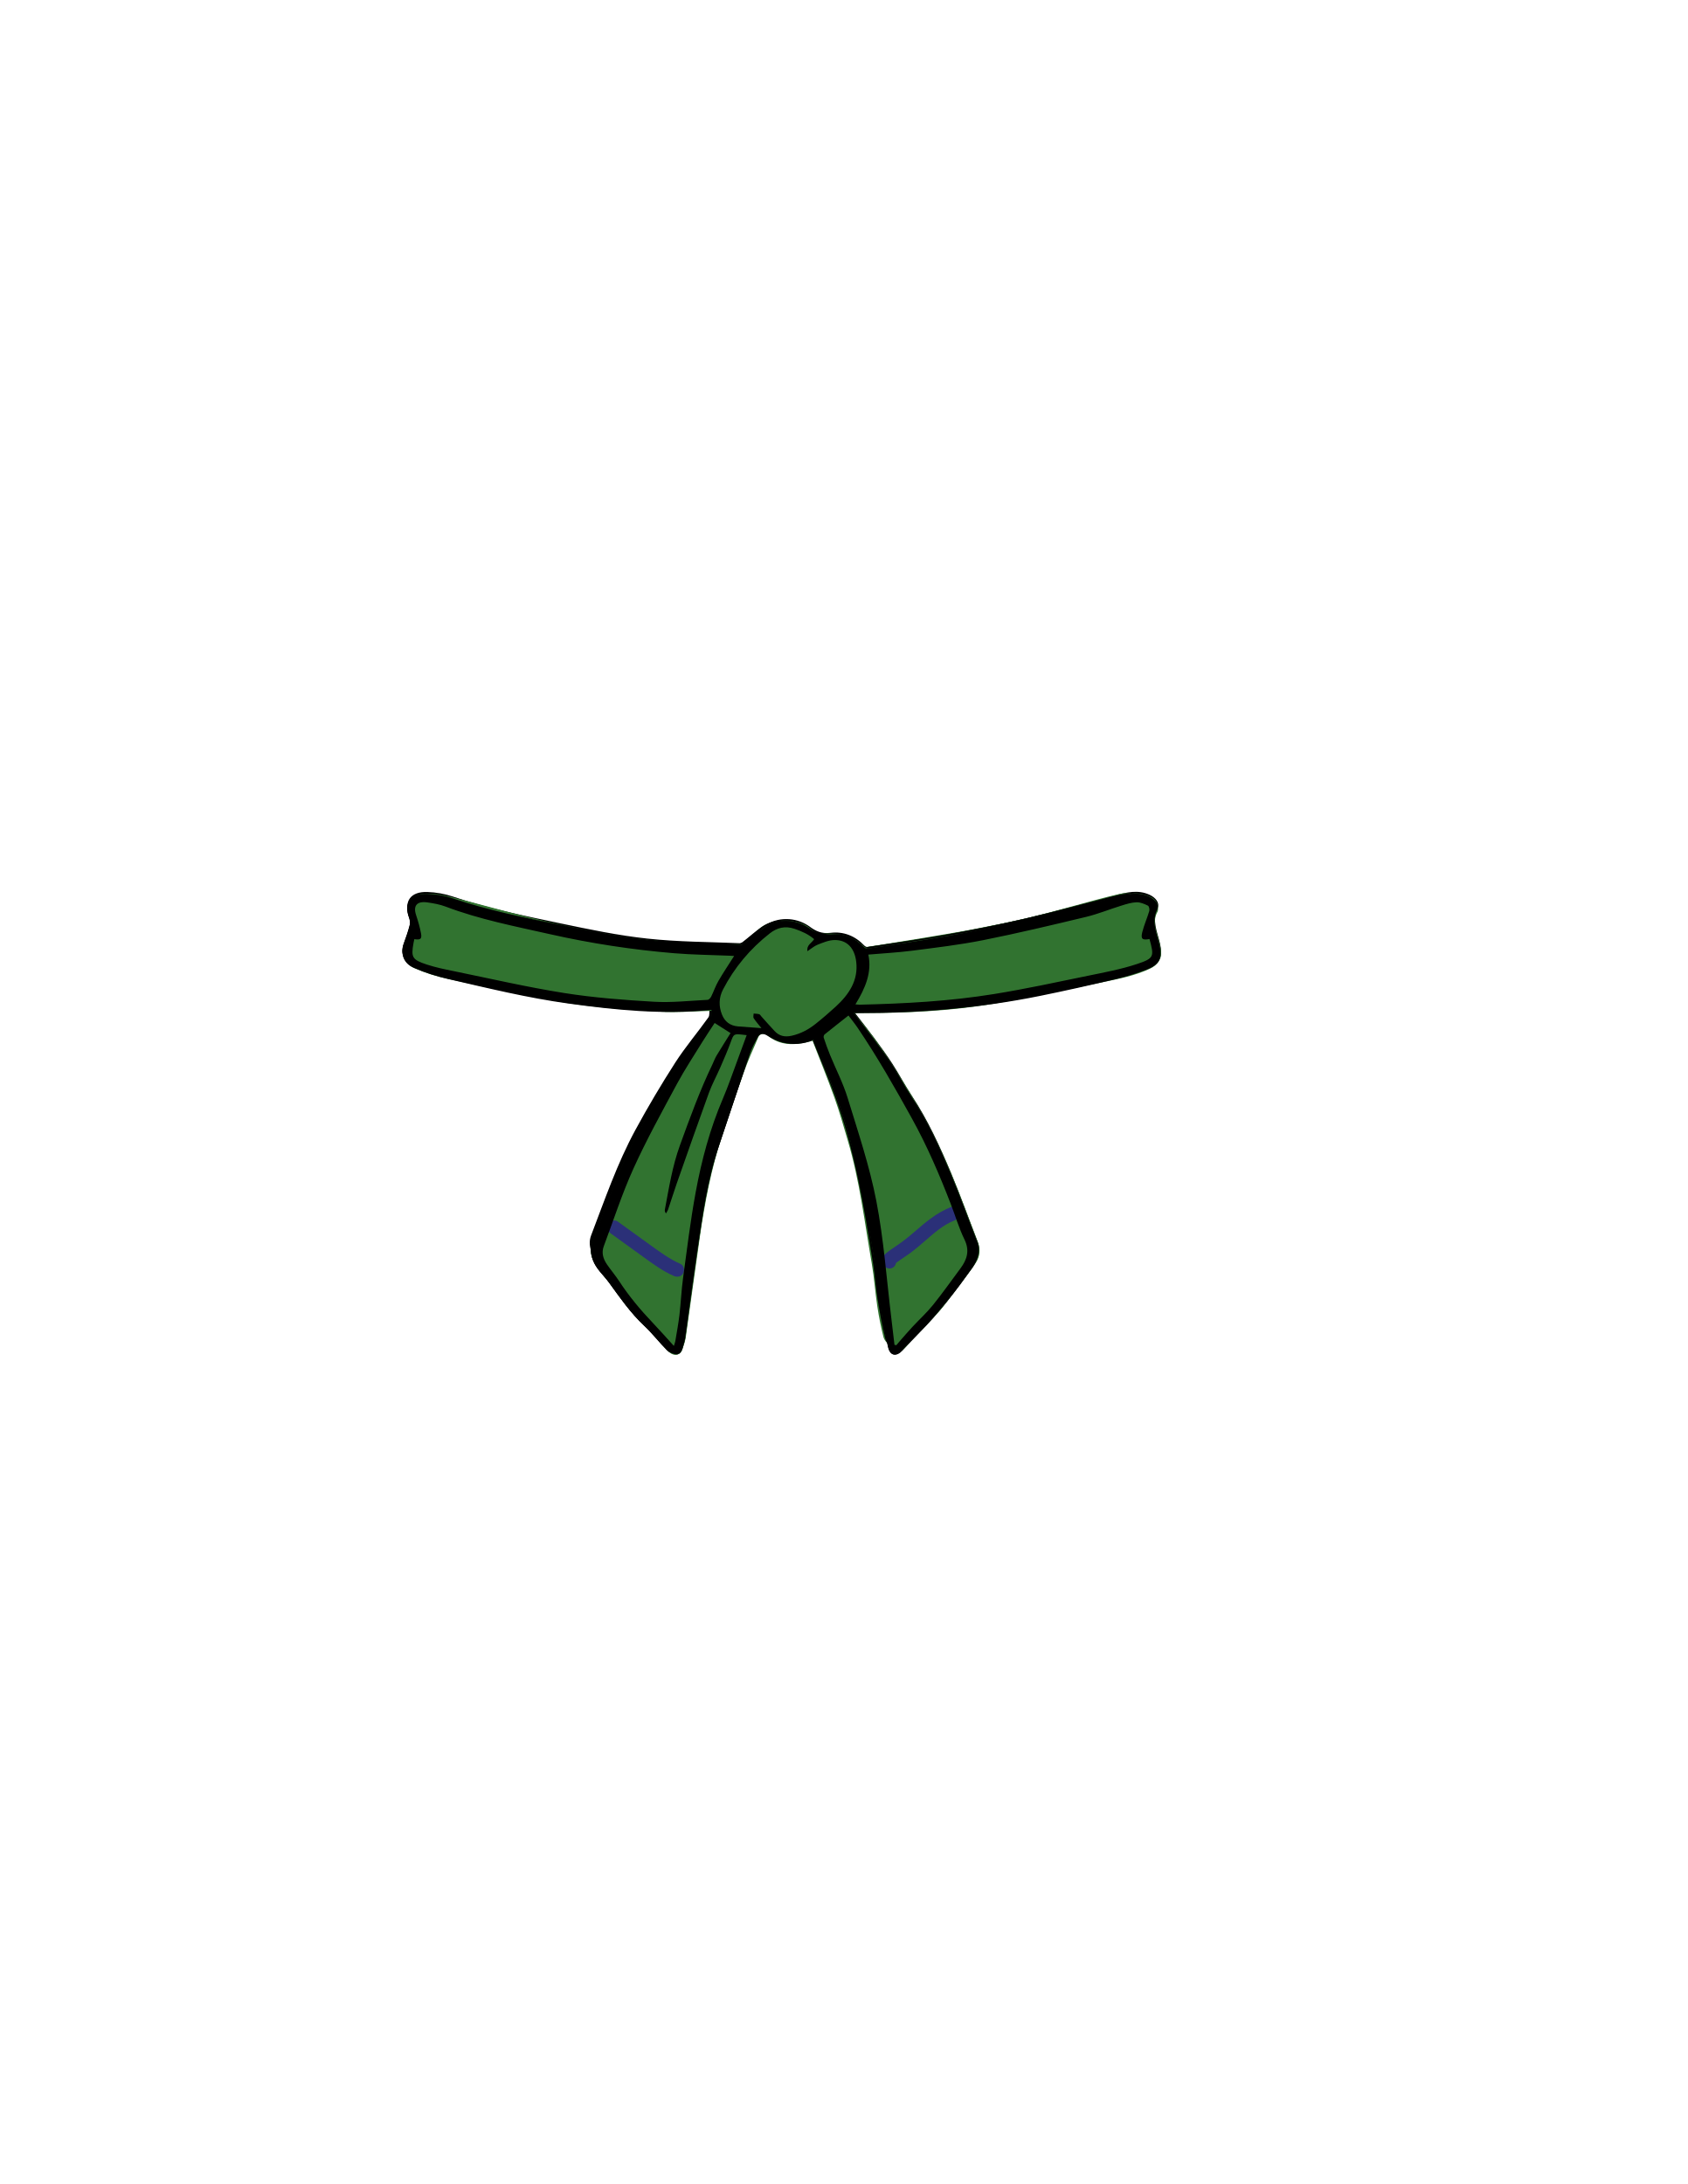
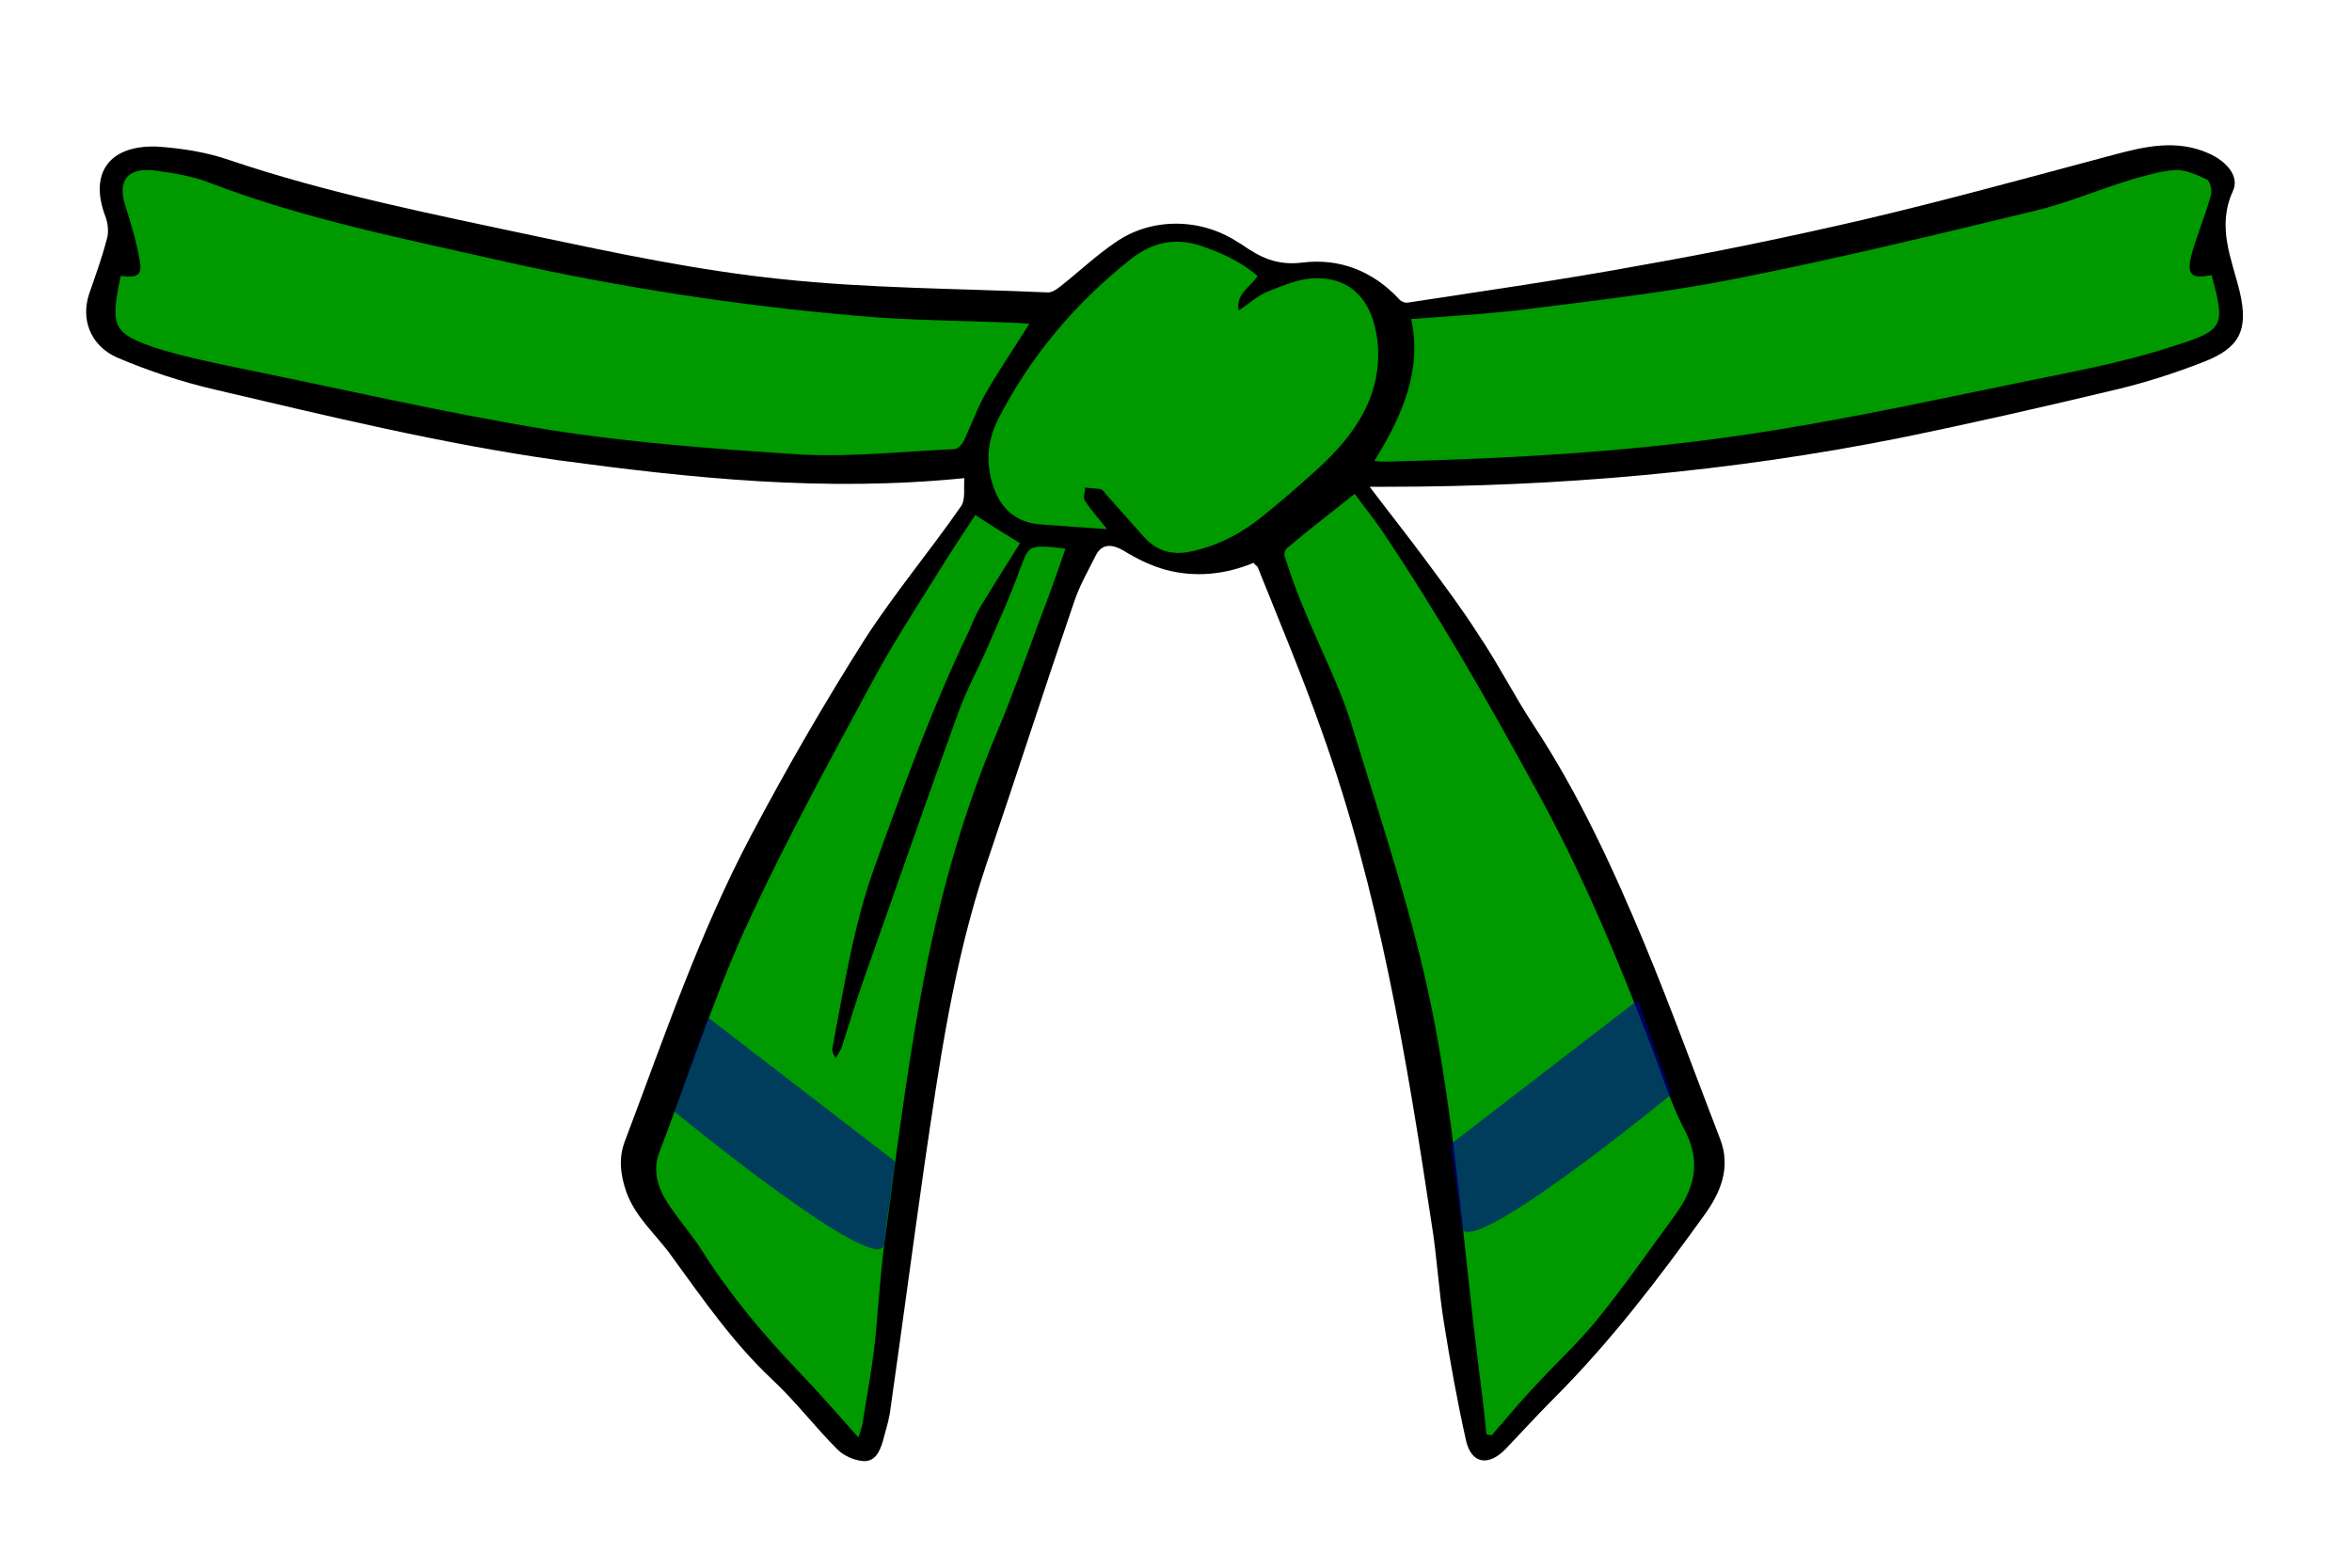
- <svg xmlns="http://www.w3.org/2000/svg" version="1.1" id="Capa_1" x="0px" y="0px" viewBox="0 0 612 792" style="enable-background:new 0 0 612 792;" xml:space="preserve">
+ <svg xmlns="http://www.w3.org/2000/svg" version="1.1" id="Capa_1" x="0px" y="0px" viewBox="0 0 300 200" style="enable-background:new 0 0 300 200;" xml:space="preserve">
  <style type="text/css">
- 	.st0{fill:#317330;}
- 	.st1{fill:#2B3078;}
+ 	.st0{fill:#009900;}
+ 	.st1{fill:#0099;}
</style>
-   <path d="M258.05,365.73c-17.88,1.84-34.9,0.04-51.91-2.3c-14.8-2.04-29.23-5.6-43.71-8.95c-4.28-0.99-8.53-2.37-12.52-4.11  c-3.6-1.58-4.7-4.95-3.55-8.18c0.8-2.25,1.62-4.5,2.2-6.8c0.25-0.99,0.16-2.18-0.2-3.15c-2-5.41,0.51-8.99,6.64-8.77  c3.09,0.11,6.29,0.66,9.19,1.65c12.72,4.33,25.91,6.97,39.05,9.73c10.4,2.18,20.86,4.37,31.43,5.51c11.23,1.22,22.6,1.22,33.92,1.69  c0.59,0.02,1.29-0.44,1.79-0.84c2.35-1.84,4.52-3.89,6.98-5.58c4.61-3.17,10.9-3.08,15.61-0.02c0.16,0.1,0.33,0.2,0.48,0.32  c2.24,1.68,4.41,2.76,7.67,2.35c4.75-0.6,8.99,1.14,12.27,4.61c0.29,0.3,0.87,0.6,1.25,0.54c9.81-1.52,19.65-2.91,29.41-4.68  c9.63-1.75,19.24-3.67,28.76-5.9c10.58-2.49,21.06-5.39,31.56-8.16c4.13-1.09,8.21-2.15,12.42-0.23c2.11,0.96,3.84,2.91,2.95,4.8  c-2.15,4.54-0.11,8.62,0.86,12.85c1.1,4.79,0.07,7.12-4.66,8.96c-3.61,1.4-7.36,2.57-11.15,3.46c-9.2,2.18-18.42,4.28-27.69,6.16  c-21.53,4.37-43.34,6.24-65.35,6.24c-0.62,0-1.24,0-2.06,0c2.5,3.24,4.88,6.21,7.14,9.27c2.34,3.16,4.67,6.33,6.79,9.62  c2.44,3.78,4.51,7.77,6.99,11.53c5.85,8.85,10.19,18.38,14.22,28.01c3.43,8.2,6.39,16.57,9.63,24.84c1.43,3.66,0.08,6.86-1.98,9.74  c-5.86,8.19-11.96,16.21-19.17,23.43c-2.09,2.09-4.07,4.28-6.1,6.42c-2.17,2.28-4.36,1.96-5.08-1.05c-1.17-4.9-2.03-9.88-2.82-14.86  c-0.67-4.25-0.94-8.56-1.6-12.81c-3.27-21.2-6.72-42.37-14.03-62.76c-2.53-7.07-5.45-14.02-8.21-21.02  c-0.06-0.16-0.23-0.29-0.45-0.55c-3.61,1.53-7.44,1.87-11.25,0.89c-1.88-0.48-3.71-1.38-5.33-2.41c-1.48-0.94-2.8-1.03-3.6,0.45  c-1.06,1.94-2.13,3.91-2.83,5.97c-3.8,11.16-7.46,22.36-11.22,33.52c-4.22,12.51-6.01,25.46-7.89,38.39  c-1.54,10.52-2.91,21.07-4.39,31.6c-0.17,1.21-0.57,2.4-0.9,3.58c-0.35,1.25-1.02,2.55-2.48,2.47c-1.14-0.07-2.48-0.72-3.27-1.52  c-2.85-2.88-5.31-6.1-8.26-8.88c-5.03-4.73-8.83-10.28-12.8-15.74c-1.97-2.7-4.64-4.91-5.83-8.18c-0.8-2.22-1.02-4.33-0.21-6.47  c4.99-13.23,9.49-26.66,16.21-39.24c4.53-8.48,9.39-16.83,14.55-25c3.66-5.78,8.13-11.1,12.06-16.74  C258.22,368.57,257.91,367.14,258.05,365.73z M324.45,487.78c0.23,0.04,0.45,0.09,0.68,0.13c0.39-0.47,0.77-0.95,1.18-1.41  c1.54-1.75,3.05-3.53,4.63-5.25c2.48-2.67,5.2-5.16,7.47-7.98c3.49-4.34,6.67-8.9,9.99-13.36c2.42-3.26,3.39-6.52,1.46-10.5  c-1.99-4.09-3.27-8.49-4.9-12.73c-4.12-10.72-8.61-21.27-14.21-31.43c-6.15-11.17-12.44-22.24-19.6-32.87  c-1.1-1.64-2.35-3.18-3.4-4.59c-3.02,2.39-5.86,4.61-8.64,6.89c-0.29,0.23-0.45,0.87-0.33,1.22c0.7,2.1,1.44,4.2,2.28,6.26  c2.13,5.24,4.77,10.34,6.41,15.7c3.79,12.42,7.95,24.83,10.39,37.51c2.73,14.17,3.73,28.63,5.47,42.96  C323.72,481.48,324.08,484.63,324.45,487.78z M259.21,370.52c-1.47,2.27-2.98,4.48-4.37,6.75c-3.16,5.14-6.49,10.2-9.33,15.5  c-5.45,10.18-11.04,20.33-15.77,30.81c-4.15,9.19-7.22,18.81-10.75,28.25c-0.9,2.4-0.23,4.63,1.16,6.66  c1.41,2.06,3.06,3.98,4.42,6.07c3.55,5.45,7.71,10.45,12.22,15.22c2.55,2.69,4.99,5.47,7.62,8.38c0.2-0.66,0.42-1.16,0.51-1.67  c0.53-3.2,1.13-6.39,1.51-9.61c0.52-4.44,0.7-8.92,1.3-13.35c1.42-10.47,2.69-20.97,4.59-31.37c2.13-11.66,5.18-23.13,9.9-34.16  c1.91-4.48,3.47-9.09,5.16-13.65c1.16-3.1,2.28-6.22,3.44-9.41c-0.61-0.07-1.06-0.12-1.51-0.17c-3.18-0.35-3.2-0.23-4.27,2.68  c-1.13,3.11-2.46,6.17-3.78,9.22c-1.34,3.1-2.99,6.09-4.13,9.24c-3.97,10.96-7.8,21.96-11.65,32.95c-1.1,3.15-2.07,6.33-3.14,9.49  c-0.18,0.54-0.53,1.03-0.8,1.55c-0.41-0.58-0.48-1.01-0.4-1.42c1.48-7.88,2.7-15.76,5.47-23.44c3.59-9.95,7.18-19.86,11.76-29.45  c0.51-1.06,0.9-2.19,1.5-3.2c1.67-2.79,3.42-5.54,5.08-8.22C262.86,372.84,261.09,371.72,259.21,370.52z M266.27,346.11  c-0.7-0.05-1.07-0.08-1.45-0.09c-6.8-0.29-13.62-0.34-20.4-0.91c-15.13-1.28-30.11-3.57-44.89-6.91  c-12.77-2.89-25.66-5.39-37.9-10.06c-2.09-0.8-4.4-1.2-6.64-1.54c-3.79-0.56-5.24,1.17-4.14,4.54c0.73,2.22,1.39,4.47,1.81,6.76  c0.37,2.03-0.23,2.43-2.44,2.08c-0.1,0.48-0.21,0.96-0.3,1.44c-0.92,5.15-0.49,6.05,4.77,7.79c3.19,1.05,6.53,1.74,9.85,2.42  c13.35,2.74,26.63,5.84,40.09,7.98c10.74,1.71,21.68,2.54,32.57,3.17c6.43,0.37,12.94-0.37,19.41-0.69  c0.47-0.02,1.07-0.69,1.32-1.18c0.92-1.86,1.57-3.86,2.61-5.66C262.28,352.22,264.24,349.32,266.27,346.11z M310.28,363.73  c0.68,0.06,1.06,0.12,1.43,0.12c16.38-0.38,32.74-1.26,48.89-3.88c11.4-1.85,22.69-4.31,34-6.64c6-1.24,12.08-2.37,17.84-4.29  c6.32-2.1,6.26-2.74,4.55-9.11c-2.6,0.49-3.25,0-2.61-2.53c0.66-2.6,1.77-5.09,2.53-7.67c0.17-0.59-0.07-1.75-0.5-1.96  c-1.27-0.62-2.75-1.28-4.12-1.23c-1.85,0.06-3.71,0.66-5.5,1.22c-4.28,1.33-8.44,3.06-12.8,4.11c-12.41,2.99-24.84,5.96-37.37,8.47  c-8.49,1.7-17.15,2.72-25.77,3.84c-5.23,0.68-10.52,0.96-15.88,1.42C316.36,352.09,313.85,357.89,310.28,363.73z M276.18,372.4  c-1.1-1.39-2.06-2.45-2.81-3.63c-0.27-0.42-0.03-1.12-0.02-1.69c0.67,0.07,1.37,0.06,2.01,0.24c0.32,0.09,0.53,0.52,0.78,0.8  c1.6,1.78,3.18,3.59,4.82,5.35c1.66,1.79,3.66,2.26,6.19,1.69c3.36-0.75,6.19-2.33,8.75-4.37c2.49-1.99,4.89-4.08,7.22-6.22  c4.85-4.46,8.22-9.55,7.46-16.29c-0.57-5.06-3.35-8.07-7.93-8c-2.05,0.03-4.13,0.93-6.09,1.7c-1.27,0.5-2.33,1.47-3.71,2.38  c-0.4-2.24,1.59-2.99,2.43-4.39c-2.06-1.79-4.45-2.86-7.07-3.75c-3.47-1.19-6.38-0.4-8.97,1.62c-7.22,5.66-12.9,12.5-17.01,20.46  c-1.53,2.96-1.61,6.06-0.39,9.14c0.99,2.51,2.87,4.07,5.8,4.32C270.32,371.97,272.99,372.16,276.18,372.4z" />
-   <path class="st0" d="M308.08,366.56c0.9,1.05,1.51,1.78,2.14,2.51c7.09,8.24,12.6,17.42,18.25,26.53  c5.61,9.04,10.28,18.46,14.34,28.15c3.32,7.94,6.24,16.03,9.34,24.06c0.98,2.53,0.81,5.1-0.66,7.29c-2.58,3.83-5.49,7.46-8.27,11.16  c-1.59,2.11-3.07,4.3-4.86,6.26c-3.02,3.31-6.26,6.45-9.36,9.7c-1.1,1.15-1.96,2.54-3.15,3.6c-0.9,0.81-2.27,1.87-3.23,1.71  c-0.92-0.15-2.01-1.62-2.28-2.67c-0.93-3.66-1.67-7.38-2.23-11.11c-0.78-5.16-1.12-10.38-2.01-15.52  c-2.6-14.92-4.36-29.98-8.69-44.6c-1.54-5.19-2.99-10.41-4.82-15.51c-2.58-7.19-5.48-14.27-8.24-21.4c-0.06-0.16-0.2-0.3-0.39-0.56  c-0.56,0.16-1.15,0.33-1.74,0.48c-5.36,1.35-10.49,1.51-14.96-2.29c-0.98-0.83-2.61-0.55-3.12,0.62c-1.86,4.3-3.78,8.6-5.36,13  c-2.67,7.42-5.13,14.91-7.6,22.39c-3.85,11.62-6.08,23.57-7.81,35.59c-1.71,11.87-3.28,23.76-4.98,35.64  c-0.22,1.53-0.79,3.02-1.28,4.49c-0.63,1.87-2.64,2.42-4.26,1.19c-0.49-0.37-0.91-0.84-1.32-1.3c-2.61-2.87-4.94-6.01-7.86-8.56  c-5.74-5.02-9.44-11.43-14.12-17.17c-1.52-1.87-2.92-3.88-4.06-5.96c-1.09-1.99-1.01-4.2-0.2-6.31c4.91-12.9,9.29-26,15.87-38.27  c4.41-8.22,9.13-16.32,14.16-24.23c3.61-5.69,8.02-10.94,11.91-16.49c0.59-0.85,0.28-2.25,0.37-3.27  c-6.47,0.14-12.51,0.69-18.49,0.31c-11.13-0.71-22.32-1.37-33.29-3.12c-14.13-2.26-28.1-5.48-42.09-8.49  c-3.96-0.85-7.91-2.07-11.59-3.67c-3.94-1.71-5.13-4.89-3.94-8.31c0.75-2.14,1.55-4.28,2.12-6.46c0.25-0.97,0.22-2.14-0.12-3.08  c-2-5.55,0.76-9.17,7.09-8.74c2.91,0.2,5.79,0.99,8.62,1.71c8.71,2.23,17.35,4.67,26.08,6.8c8.05,1.96,16.15,3.8,24.3,5.36  c16.97,3.24,34.14,4.58,51.46,4.26c0.61-0.01,1.33-0.31,1.81-0.68c1.9-1.5,3.78-3.02,5.55-4.64c4.22-3.84,13.14-4.45,17.66-0.36  c0.86,0.78,1.93,1.39,2.97,1.97c0.42,0.23,1.05,0.27,1.55,0.19c5.66-0.97,10.53,0.34,14.54,4.27c0.32,0.32,0.98,0.6,1.41,0.53  c7.14-1.1,14.28-2.23,21.41-3.42c6.36-1.06,12.73-2.1,19.06-3.31c6.7-1.29,13.4-2.6,20.02-4.21c7.87-1.91,15.64-4.16,23.46-6.24  c2.96-0.79,5.92-1.56,8.9-2.23c2.54-0.57,4.97-0.02,7.3,0.95c1.9,0.79,3.04,2.79,2.74,4.73c-0.03,0.18-0.04,0.37-0.13,0.52  c-1.83,3.22-0.71,6.36,0.24,9.52c0.42,1.38,0.73,2.8,0.95,4.21c0.46,3.03-1.11,5.3-4.03,6.64c-5.18,2.39-10.75,3.52-16.33,4.65  c-13.09,2.66-26.13,5.59-39.3,7.79c-15.44,2.57-31.1,3.36-46.79,3.28C309.99,366.45,309.25,366.51,308.08,366.56z" />
-   <path d="M257.26,365.38c-17.76,1.8-34.65,0.06-51.55-2.21c-14.7-1.98-29.03-5.44-43.41-8.71c-4.25-0.96-8.47-2.3-12.44-4.01  c-3.57-1.54-4.67-4.83-3.53-7.97c0.79-2.19,1.61-4.39,2.18-6.63c0.25-0.96,0.15-2.13-0.2-3.07c-1.99-5.28,0.5-8.77,6.59-8.56  c3.07,0.11,6.24,0.64,9.12,1.6c12.63,4.22,25.73,6.78,38.79,9.46c10.33,2.12,20.72,4.25,31.21,5.36  c11.15,1.18,22.45,1.18,33.68,1.63c0.58,0.02,1.28-0.43,1.78-0.82c2.33-1.8,4.49-3.8,6.93-5.45c4.58-3.09,10.82-3.01,15.51-0.03  c0.16,0.1,0.33,0.2,0.48,0.31c2.23,1.64,4.38,2.69,7.62,2.29c4.71-0.59,8.93,1.11,12.19,4.49c0.28,0.29,0.86,0.58,1.24,0.53  c9.74-1.48,19.51-2.85,29.2-4.58c9.56-1.71,19.11-3.59,28.56-5.77c10.51-2.43,20.91-5.27,31.34-7.97c4.1-1.06,8.15-2.1,12.33-0.23  c2.1,0.94,3.82,2.83,2.94,4.68c-2.13,4.43-0.11,8.41,0.86,12.53c1.1,4.67,0.07,6.95-4.62,8.74c-3.59,1.37-7.31,2.51-11.07,3.39  c-9.13,2.13-18.29,4.18-27.5,6.02c-21.37,4.28-43.04,6.11-64.89,6.12c-0.62,0-1.23,0-2.04,0c2.48,3.15,4.85,6.06,7.1,9.04  c2.32,3.08,4.64,6.17,6.75,9.38c2.43,3.69,4.48,7.58,6.95,11.24c5.81,8.63,10.13,17.92,14.14,27.31c3.42,7.99,6.36,16.15,9.57,24.22  c1.43,3.57,0.08,6.69-1.96,9.5c-5.81,7.99-11.87,15.81-19.03,22.86c-2.07,2.04-4.04,4.18-6.06,6.27c-2.15,2.23-4.33,1.91-5.05-1.03  c-1.17-4.78-2.02-9.64-2.8-14.49c-0.67-4.15-0.94-8.35-1.59-12.5c-3.25-20.67-6.7-41.32-13.97-61.21  c-2.52-6.89-5.42-13.67-8.16-20.49c-0.06-0.16-0.23-0.28-0.44-0.54c-3.59,1.5-7.39,1.82-11.17,0.87c-1.87-0.47-3.68-1.35-5.29-2.35  c-1.47-0.91-2.78-1.01-3.58,0.44c-1.05,1.89-2.11,3.81-2.81,5.82c-3.77,10.88-7.39,21.81-11.13,32.7  c-4.18,12.21-5.95,24.84-7.82,37.45c-1.52,10.27-2.87,20.55-4.34,30.83c-0.17,1.18-0.56,2.34-0.89,3.49  c-0.35,1.22-1.01,2.49-2.46,2.41c-1.13-0.06-2.47-0.7-3.25-1.48c-2.83-2.81-5.28-5.95-8.21-8.65c-5-4.61-8.77-10.02-12.72-15.35  c-1.95-2.64-4.61-4.79-5.79-7.97c-0.8-2.17-1.01-4.22-0.21-6.31c4.95-12.91,9.41-26,16.08-38.28c4.5-8.28,9.32-16.42,14.44-24.39  c3.63-5.64,8.06-10.84,11.97-16.33C257.42,368.15,257.12,366.75,257.26,365.38z M323.26,484.38c0.22,0.04,0.45,0.09,0.67,0.13  c0.39-0.46,0.77-0.92,1.17-1.37c1.53-1.71,3.02-3.45,4.6-5.12c2.46-2.61,5.16-5.04,7.41-7.79c3.46-4.24,6.62-8.68,9.91-13.03  c2.41-3.18,3.36-6.36,1.45-10.24c-1.97-3.99-3.25-8.27-4.87-12.42c-4.09-10.46-8.56-20.74-14.13-30.65  C323.36,393,317.11,382.2,310,371.84c-1.1-1.6-2.34-3.1-3.38-4.48c-2.99,2.33-5.81,4.5-8.58,6.72c-0.28,0.23-0.45,0.85-0.33,1.19  c0.7,2.05,1.43,4.1,2.27,6.1c2.12,5.11,4.74,10.08,6.37,15.31c3.77,12.11,7.91,24.21,10.34,36.58c2.72,13.82,3.72,27.92,5.46,41.9  C322.53,478.24,322.89,481.31,323.26,484.38z M258.4,370.05c-1.46,2.21-2.95,4.37-4.34,6.59c-3.13,5.02-6.44,9.95-9.26,15.12  c-5.41,9.93-10.95,19.84-15.64,30.06c-4.12,8.97-7.16,18.35-10.66,27.56c-0.89,2.35-0.23,4.51,1.16,6.5  c1.4,2.01,3.04,3.88,4.39,5.92c3.53,5.32,7.66,10.19,12.15,14.84c2.53,2.62,4.96,5.34,7.57,8.17c0.2-0.65,0.42-1.13,0.5-1.63  c0.52-3.12,1.12-6.24,1.49-9.37c0.51-4.33,0.69-8.7,1.29-13.03c1.4-10.21,2.66-20.46,4.54-30.6c2.11-11.37,5.13-22.56,9.81-33.33  c1.9-4.37,3.44-8.87,5.12-13.32c1.15-3.03,2.26-6.07,3.41-9.18c-0.6-0.07-1.05-0.12-1.5-0.17c-3.15-0.34-3.18-0.22-4.24,2.62  c-1.13,3.04-2.44,6.02-3.75,9c-1.33,3.02-2.96,5.94-4.1,9.02c-3.94,10.69-7.73,21.42-11.55,32.15c-1.09,3.07-2.06,6.18-3.11,9.26  c-0.18,0.53-0.53,1.01-0.8,1.51c-0.41-0.57-0.47-0.99-0.4-1.38c1.46-7.69,2.67-15.37,5.42-22.87c3.56-9.7,7.12-19.37,11.67-28.73  c0.5-1.04,0.89-2.13,1.49-3.12c1.65-2.72,3.39-5.4,5.04-8.02C262.04,372.32,260.27,371.22,258.4,370.05z M265.41,346.24  c-0.69-0.04-1.07-0.07-1.44-0.09c-6.75-0.28-13.53-0.33-20.26-0.88c-15.03-1.24-29.9-3.46-44.58-6.72  c-12.69-2.81-25.48-5.24-37.64-9.79c-2.08-0.78-4.37-1.17-6.6-1.49c-3.76-0.54-5.21,1.14-4.11,4.43c0.72,2.16,1.39,4.36,1.8,6.59  c0.37,1.98-0.23,2.37-2.42,2.03c-0.1,0.47-0.21,0.94-0.29,1.41c-0.91,5.02-0.49,5.9,4.75,7.59c3.17,1.02,6.49,1.7,9.78,2.36  c13.25,2.67,26.45,5.68,39.81,7.76c10.67,1.66,21.53,2.46,32.35,3.07c6.39,0.36,12.85-0.37,19.28-0.69  c0.47-0.02,1.06-0.67,1.31-1.15c0.92-1.82,1.56-3.77,2.59-5.53C261.45,352.2,263.39,349.38,265.41,346.24z M309.13,363.4  c0.68,0.06,1.05,0.12,1.42,0.11c16.27-0.38,32.51-1.25,48.55-3.82c11.32-1.81,22.53-4.22,33.76-6.49  c5.96-1.21,11.99-2.32,17.72-4.19c6.27-2.05,6.21-2.67,4.51-8.89c-2.59,0.48-3.22,0-2.59-2.47c0.65-2.53,1.76-4.96,2.51-7.48  c0.17-0.58-0.07-1.7-0.49-1.91c-1.26-0.61-2.73-1.24-4.09-1.2c-1.84,0.06-3.69,0.65-5.46,1.19c-4.25,1.3-8.38,2.99-12.71,4.01  c-12.32,2.92-24.66,5.83-37.1,8.29c-8.43,1.67-17.03,2.66-25.59,3.76c-5.2,0.66-10.45,0.94-15.77,1.39  C315.15,352.04,312.66,357.7,309.13,363.4z M275.26,371.87c-1.09-1.35-2.04-2.39-2.79-3.54c-0.26-0.41-0.03-1.09-0.02-1.65  c0.67,0.07,1.36,0.06,1.99,0.23c0.32,0.09,0.53,0.5,0.78,0.78c1.59,1.74,3.16,3.5,4.79,5.21c1.65,1.75,3.64,2.2,6.15,1.65  c3.34-0.73,6.15-2.28,8.68-4.27c2.47-1.94,4.85-3.98,7.17-6.07c4.81-4.35,8.16-9.32,7.4-15.89c-0.57-4.94-3.33-7.87-7.87-7.79  c-2.03,0.03-4.11,0.91-6.04,1.66c-1.26,0.49-2.32,1.44-3.68,2.32c-0.39-2.19,1.58-2.92,2.42-4.29c-2.04-1.75-4.42-2.78-7.02-3.66  c-3.45-1.16-6.34-0.39-8.9,1.59c-7.17,5.53-12.81,12.2-16.88,19.96c-1.52,2.89-1.59,5.91-0.38,8.91c0.99,2.45,2.85,3.97,5.76,4.21  C269.44,371.46,272.09,371.64,275.26,371.87z" />
-   <g>
-     <path class="st0" d="M309.65,367.46c0.91,1.08,1.54,1.82,2.18,2.56c7.23,8.42,12.84,17.78,18.6,27.09   c5.71,9.23,10.47,18.85,14.6,28.74c3.39,8.11,6.36,16.37,9.51,24.56c1,2.58,0.82,5.21-0.68,7.44c-2.63,3.91-5.6,7.61-8.45,11.39   c-1.62,2.15-3.14,4.39-4.96,6.38c-3.08,3.38-6.39,6.58-9.56,9.89c-1.13,1.18-2,2.59-3.21,3.67c-0.92,0.82-2.32,1.9-3.29,1.74   c-0.94-0.16-2.05-1.65-2.32-2.73c-0.95-3.74-1.7-7.54-2.27-11.34c-0.79-5.27-1.13-10.6-2.04-15.84   c-2.64-15.22-4.43-30.6-8.84-45.52c-1.57-5.3-3.04-10.63-4.91-15.83c-2.63-7.33-5.58-14.57-8.39-21.84   c-0.06-0.16-0.21-0.3-0.4-0.57c-0.58,0.16-1.17,0.34-1.78,0.49c-5.46,1.38-10.7,1.53-15.26-2.34c-1-0.85-2.66-0.56-3.18,0.63   c-1.9,4.39-3.86,8.77-5.47,13.26c-2.72,7.57-5.24,15.21-7.77,22.85c-3.93,11.86-6.21,24.05-7.99,36.32   c-1.75,12.12-3.36,24.25-5.1,36.37c-0.22,1.56-0.8,3.08-1.31,4.59c-0.65,1.91-2.69,2.47-4.35,1.21c-0.5-0.38-0.93-0.86-1.35-1.33   c-2.66-2.93-5.03-6.13-8.01-8.75c-5.85-5.13-9.63-11.67-14.39-17.53c-1.55-1.91-2.97-3.96-4.14-6.09c-1.11-2.03-1.02-4.29-0.2-6.44   c5.01-13.16,9.49-26.53,16.21-39.04c4.5-8.39,9.33-16.65,14.46-24.72c3.69-5.81,8.19-11.16,12.16-16.82   c0.61-0.86,0.28-2.3,0.38-3.34c-6.6,0.14-12.76,0.69-18.85,0.3c-11.35-0.73-22.76-1.41-33.95-3.2   c-14.42-2.31-28.65-5.61-42.92-8.69c-4.04-0.87-8.06-2.12-11.82-3.75c-4.02-1.75-5.23-4.99-4.02-8.48   c0.76-2.19,1.59-4.36,2.16-6.59c0.26-0.99,0.23-2.18-0.12-3.14c-2.04-5.67,0.78-9.36,7.24-8.92c2.96,0.2,5.91,1.01,8.8,1.75   c8.88,2.28,17.69,4.78,26.6,6.95c8.21,2,16.47,3.89,24.78,5.49c17.3,3.32,34.82,4.7,52.49,4.37c0.63-0.01,1.36-0.31,1.85-0.7   c1.94-1.53,3.85-3.08,5.67-4.73c4.3-3.92,13.4-4.53,18.01-0.35c0.88,0.8,1.97,1.42,3.03,2.01c0.42,0.23,1.07,0.28,1.58,0.19   c5.78-0.99,10.74,0.35,14.83,4.37c0.33,0.33,0.99,0.61,1.44,0.54c7.29-1.12,14.57-2.27,21.84-3.48c6.49-1.08,12.99-2.13,19.45-3.37   c6.83-1.31,13.67-2.65,20.42-4.28c8.03-1.95,15.96-4.24,23.93-6.36c3.01-0.8,6.04-1.59,9.08-2.27c2.59-0.58,5.07-0.02,7.44,0.97   c1.94,0.81,3.1,2.85,2.79,4.82c-0.03,0.18-0.04,0.38-0.13,0.53c-1.87,3.29-0.73,6.49,0.24,9.72c0.42,1.41,0.74,2.85,0.96,4.3   c0.47,3.1-1.14,5.41-4.11,6.78c-5.29,2.44-10.97,3.59-16.66,4.74c-13.35,2.71-26.65,5.69-40.09,7.93   c-15.75,2.62-31.72,3.41-47.72,3.32C311.6,367.34,310.85,367.4,309.65,367.46z" />
-     <g>
-       <g>
-         <path class="st1" d="M246.8,458.37c-4.05-1.78-7.6-4.41-11.17-6.99c-3.9-2.81-7.79-5.63-11.69-8.44c-1.1-0.79-2.79-0.19-3.42,0.9     c-0.74,1.26-0.2,2.63,0.9,3.42c3.9,2.81,7.79,5.63,11.69,8.44c3.57,2.58,7.12,5.21,11.17,6.99c1.23,0.54,2.68,0.36,3.42-0.9     C248.31,460.73,248.04,458.92,246.8,458.37L246.8,458.37z" />
-       </g>
-     </g>
-     <g>
-       <g>
-         <path class="st1" d="M324.22,455.78c-0.05-0.04-0.11-0.09-0.16-0.13c0.21,0.37,0.43,0.74,0.64,1.1     c-0.01-0.06-0.02-0.13-0.03-0.19c0,0.44,0,0.89,0,1.33c-0.13,0.44-0.5,0.66,0.13,0.16c0.19-0.15,0.38-0.29,0.58-0.43     c0.51-0.37,1.03-0.73,1.55-1.08c1.08-0.73,2.16-1.45,3.21-2.22c1.87-1.39,3.64-2.9,5.39-4.43c3.21-2.79,6.5-5.72,10.51-7.29     c1.26-0.49,2.13-1.67,1.75-3.08c-0.33-1.2-1.81-2.24-3.08-1.75c-5.23,2.06-9.34,5.66-13.54,9.29c-2.06,1.78-4.17,3.4-6.42,4.92     c-1.26,0.85-2.57,1.71-3.72,2.72c-1.29,1.13-1.87,3.39-0.34,4.6c1.06,0.84,2.5,1.03,3.54,0     C325.09,458.45,325.28,456.63,324.22,455.78L324.22,455.78z" />
-       </g>
-     </g>
-     <path d="M257.98,366.21c-17.87,1.83-34.87,0.04-51.87-2.29c-14.79-2.03-29.21-5.57-43.68-8.91c-4.28-0.99-8.53-2.35-12.51-4.1   c-3.59-1.57-4.69-4.93-3.55-8.14c0.8-2.24,1.62-4.48,2.2-6.76c0.25-0.98,0.16-2.17-0.2-3.13c-2-5.39,0.51-8.95,6.63-8.73   c3.09,0.11,6.28,0.66,9.18,1.64c12.71,4.31,25.89,6.94,39.03,9.68c10.39,2.17,20.85,4.35,31.41,5.49   c11.22,1.21,22.59,1.21,33.89,1.68c0.59,0.02,1.29-0.44,1.79-0.83c2.34-1.83,4.52-3.87,6.98-5.55c4.61-3.16,10.89-3.07,15.6-0.02   c0.16,0.1,0.33,0.2,0.48,0.31c2.24,1.68,4.41,2.75,7.67,2.34c4.74-0.6,8.98,1.14,12.26,4.58c0.28,0.3,0.87,0.6,1.25,0.54   c9.8-1.51,19.63-2.9,29.39-4.66c9.63-1.74,19.23-3.65,28.74-5.88c10.58-2.47,21.04-5.37,31.54-8.12c4.13-1.08,8.2-2.14,12.41-0.23   c2.11,0.96,3.84,2.89,2.95,4.77c-2.14,4.52-0.11,8.58,0.86,12.79c1.1,4.77,0.07,7.09-4.65,8.92c-3.61,1.39-7.36,2.55-11.14,3.45   c-9.19,2.17-18.41,4.26-27.67,6.13c-21.51,4.35-43.31,6.21-65.31,6.21c-0.62,0-1.24,0-2.06,0c2.5,3.22,4.88,6.19,7.14,9.23   c2.33,3.15,4.67,6.3,6.79,9.58c2.44,3.76,4.51,7.74,6.98,11.48c5.84,8.81,10.18,18.29,14.21,27.88c3.43,8.16,6.39,16.49,9.62,24.72   c1.43,3.65,0.08,6.83-1.98,9.7c-5.85,8.15-11.96,16.13-19.16,23.32c-2.09,2.08-4.07,4.26-6.1,6.39c-2.16,2.27-4.36,1.95-5.08-1.05   c-1.17-4.88-2.03-9.84-2.81-14.79c-0.67-4.23-0.94-8.52-1.6-12.75c-3.26-21.1-6.72-42.17-14.02-62.48   c-2.53-7.04-5.45-13.95-8.2-20.92c-0.06-0.16-0.23-0.29-0.45-0.55c-3.61,1.53-7.43,1.86-11.24,0.89c-1.88-0.48-3.7-1.38-5.33-2.4   c-1.48-0.93-2.79-1.03-3.6,0.45c-1.06,1.93-2.13,3.89-2.83,5.94c-3.8,11.1-7.45,22.25-11.21,33.37c-4.22,12.46-6,25.35-7.89,38.21   c-1.54,10.48-2.9,20.97-4.38,31.46c-0.17,1.2-0.57,2.38-0.9,3.57c-0.35,1.24-1.02,2.54-2.47,2.46c-1.13-0.06-2.48-0.72-3.27-1.52   c-2.84-2.87-5.31-6.08-8.26-8.84c-5.03-4.71-8.82-10.24-12.79-15.67c-1.97-2.69-4.64-4.89-5.82-8.14c-0.8-2.21-1.02-4.31-0.21-6.44   c4.99-13.17,9.49-26.53,16.2-39.05c4.53-8.44,9.39-16.76,14.54-24.88c3.65-5.75,8.12-11.05,12.06-16.66   C258.14,369.03,257.84,367.61,257.98,366.21z M324.33,487.69c0.23,0.04,0.45,0.09,0.68,0.13c0.39-0.47,0.77-0.94,1.18-1.4   c1.54-1.75,3.05-3.52,4.63-5.22c2.47-2.66,5.2-5.14,7.46-7.94c3.49-4.32,6.67-8.86,9.98-13.3c2.42-3.25,3.39-6.49,1.46-10.45   c-1.98-4.07-3.26-8.45-4.89-12.67c-4.11-10.67-8.6-21.17-14.2-31.29c-6.15-11.12-12.43-22.14-19.58-32.72   c-1.1-1.63-2.35-3.17-3.4-4.57c-3.01,2.38-5.85,4.59-8.64,6.85c-0.29,0.23-0.45,0.86-0.33,1.21c0.7,2.09,1.44,4.18,2.28,6.23   c2.13,5.21,4.77,10.29,6.4,15.63c3.79,12.37,7.95,24.72,10.39,37.34c2.73,14.1,3.73,28.5,5.47,42.76   C323.6,481.42,323.96,484.56,324.33,487.69z M259.13,370.97c-1.47,2.26-2.97,4.46-4.37,6.72c-3.15,5.12-6.49,10.16-9.33,15.43   c-5.45,10.13-11.03,20.24-15.76,30.67c-4.15,9.15-7.21,18.73-10.74,28.12c-0.9,2.39-0.23,4.6,1.16,6.63   c1.41,2.05,3.05,3.97,4.41,6.05c3.55,5.43,7.7,10.41,12.22,15.15c2.55,2.68,4.98,5.45,7.62,8.34c0.2-0.66,0.42-1.15,0.51-1.66   c0.53-3.18,1.13-6.36,1.51-9.56c0.52-4.42,0.7-8.88,1.3-13.29c1.42-10.42,2.68-20.88,4.59-31.22c2.13-11.6,5.18-23.02,9.89-34.01   c1.91-4.46,3.46-9.05,5.16-13.59c1.15-3.09,2.27-6.19,3.44-9.37c-0.61-0.07-1.06-0.12-1.51-0.17c-3.17-0.35-3.2-0.23-4.26,2.67   c-1.13,3.1-2.46,6.14-3.78,9.18c-1.34,3.08-2.98,6.06-4.13,9.2c-3.97,10.91-7.79,21.86-11.64,32.8c-1.1,3.13-2.07,6.3-3.14,9.45   c-0.18,0.54-0.53,1.03-0.8,1.54c-0.41-0.58-0.48-1.01-0.4-1.41c1.48-7.84,2.69-15.68,5.47-23.33c3.59-9.9,7.18-19.77,11.76-29.31   c0.51-1.06,0.9-2.18,1.5-3.18c1.67-2.78,3.41-5.51,5.08-8.18C262.78,373.29,261.01,372.16,259.13,370.97z M266.19,346.67   c-0.7-0.05-1.07-0.08-1.45-0.09c-6.8-0.29-13.61-0.34-20.38-0.91c-15.12-1.27-30.08-3.55-44.86-6.88   c-12.76-2.88-25.64-5.36-37.87-10.01c-2.09-0.8-4.39-1.2-6.64-1.53c-3.79-0.56-5.24,1.17-4.14,4.52c0.73,2.21,1.39,4.45,1.81,6.73   c0.37,2.02-0.23,2.42-2.43,2.07c-0.1,0.48-0.21,0.95-0.3,1.44c-0.92,5.13-0.49,6.02,4.77,7.75c3.19,1.05,6.53,1.74,9.84,2.41   c13.34,2.73,26.61,5.81,40.06,7.94c10.74,1.7,21.67,2.53,32.55,3.16c6.43,0.37,12.93-0.37,19.4-0.69c0.47-0.02,1.07-0.68,1.32-1.18   c0.92-1.86,1.57-3.84,2.61-5.64C262.21,352.76,264.16,349.87,266.19,346.67z M310.17,364.22c0.68,0.06,1.06,0.12,1.43,0.12   c16.37-0.37,32.72-1.25,48.86-3.87c11.39-1.84,22.68-4.29,33.97-6.61c5.99-1.23,12.07-2.36,17.83-4.27   c6.31-2.09,6.25-2.73,4.54-9.07c-2.6,0.49-3.24,0-2.61-2.52c0.65-2.59,1.77-5.07,2.53-7.63c0.17-0.59-0.07-1.74-0.5-1.95   c-1.27-0.62-2.75-1.27-4.12-1.22c-1.85,0.06-3.71,0.66-5.5,1.21c-4.28,1.32-8.44,3.04-12.79,4.09c-12.4,2.98-24.82,5.94-37.34,8.44   c-8.49,1.69-17.14,2.71-25.75,3.82c-5.23,0.67-10.52,0.95-15.87,1.41C316.24,352.63,313.74,358.4,310.17,364.22z M276.09,372.84   c-1.1-1.38-2.05-2.44-2.8-3.61c-0.27-0.42-0.03-1.11-0.02-1.68c0.67,0.07,1.37,0.06,2.01,0.24c0.32,0.09,0.53,0.52,0.78,0.8   c1.6,1.78,3.18,3.57,4.81,5.32c1.66,1.78,3.66,2.25,6.18,1.69c3.36-0.75,6.19-2.32,8.74-4.35c2.49-1.98,4.89-4.06,7.22-6.19   c4.84-4.44,8.22-9.51,7.46-16.21c-0.57-5.04-3.34-8.03-7.92-7.96c-2.04,0.03-4.13,0.93-6.08,1.69c-1.27,0.5-2.33,1.47-3.7,2.36   c-0.4-2.23,1.59-2.98,2.43-4.37c-2.06-1.78-4.45-2.84-7.07-3.74c-3.47-1.18-6.38-0.4-8.96,1.61c-7.22,5.64-12.89,12.45-17,20.37   c-1.53,2.95-1.61,6.03-0.39,9.1c0.99,2.5,2.87,4.05,5.79,4.3C270.24,372.42,272.9,372.6,276.09,372.84z" />
+   <path d="M285.7,37.3c-1-4.2-3-8.3-0.9-12.9c0.9-1.9-0.8-3.8-3-4.8c-4.2-1.9-8.3-0.9-12.4,0.2c-10.5,2.8-21,5.7-31.6,8.2  c-9.5,2.2-19.1,4.2-28.8,5.9c-9.8,1.8-19.6,3.2-29.4,4.7c-0.4,0.1-1-0.2-1.2-0.5c-3.3-3.5-7.5-5.2-12.3-4.6  c-3.3,0.4-5.4-0.7-7.7-2.3c-0.2-0.1-0.3-0.2-0.5-0.3c-4.7-3.1-11-3.2-15.6,0c-2.5,1.7-4.6,3.7-7,5.6c-0.5,0.4-1.2,0.9-1.8,0.8  c-11.3-0.5-22.7-0.5-33.9-1.7c-10.6-1.1-21-3.3-31.4-5.5c-13.1-2.8-26.3-5.4-39-9.7c-2.9-1-6.1-1.5-9.2-1.7  c-6.1-0.2-8.6,3.4-6.6,8.8c0.4,1,0.5,2.2,0.2,3.1c-0.6,2.3-1.4,4.5-2.2,6.8c-1.1,3.2,0,6.6,3.5,8.2c4,1.7,8.2,3.1,12.5,4.1  c14.5,3.4,28.9,6.9,43.7,9c17,2.3,34,4.1,51.9,2.3c-0.1,1.4,0.2,2.8-0.5,3.7c-3.9,5.6-8.4,11-12.1,16.7c-5.2,8.2-10,16.5-14.5,25  c-6.7,12.6-11.2,26-16.2,39.2c-0.8,2.1-0.6,4.2,0.2,6.5c1.2,3.3,3.9,5.5,5.8,8.2c4,5.5,7.8,11,12.8,15.7c3,2.8,5.4,6,8.3,8.9  c0.8,0.8,2.1,1.4,3.3,1.5c1.5,0.1,2.1-1.2,2.5-2.5c0.3-1.2,0.7-2.4,0.9-3.6c1.5-10.5,2.9-21.1,4.4-31.6c1.9-12.9,3.7-25.9,7.9-38.4  c3.8-11.2,7.4-22.4,11.2-33.5c0.7-2.1,1.8-4,2.8-6c0.8-1.5,2.1-1.4,3.6-0.5c1.6,1,3.5,1.9,5.3,2.4c3.8,1,7.6,0.6,11.2-0.9  c0.2,0.3,0.4,0.4,0.5,0.5c2.8,7,5.7,13.9,8.2,21c7.3,20.4,10.8,41.6,14,62.8c0.7,4.2,0.9,8.6,1.6,12.8c0.8,5,1.7,10,2.8,14.9  c0.7,3,2.9,3.3,5.1,1c2-2.1,4-4.3,6.1-6.4c7.2-7.2,13.3-15.2,19.2-23.4c2.1-2.9,3.4-6.1,2-9.7c-3.2-8.3-6.2-16.6-9.6-24.8  c-4-9.6-8.4-19.2-14.2-28c-2.5-3.8-4.5-7.8-7-11.5c-2.1-3.3-4.5-6.5-6.8-9.6c-2.3-3.1-4.6-6-7.1-9.3c0.8,0,1.4,0,2.1,0  c22,0,43.8-1.9,65.4-6.2c9.3-1.9,18.5-4,27.7-6.2c3.8-0.9,7.5-2.1,11.1-3.5C285.7,44.4,286.8,42.1,285.7,37.3z" />
+   <g id="color">
+     <path class="st0" d="M121.7,57.3c0.5,0,1.1-0.7,1.3-1.2c0.9-1.9,1.6-3.9,2.6-5.7c1.7-3,3.7-5.9,5.7-9.1c-0.7,0-1.1-0.1-1.5-0.1   c-6.8-0.3-13.6-0.3-20.4-0.9c-15.1-1.3-30.1-3.6-44.9-6.9C51.8,30.5,38.9,28,26.7,23.3c-2.1-0.8-4.4-1.2-6.6-1.5   c-3.8-0.6-5.2,1.2-4.1,4.5c0.7,2.2,1.4,4.5,1.8,6.8c0.4,2-0.2,2.4-2.4,2.1c-0.1,0.5-0.2,1-0.3,1.4c-0.9,5.1-0.5,6,4.8,7.8   c3.2,1,6.5,1.7,9.8,2.4c13.4,2.7,26.6,5.8,40.1,8c10.7,1.7,21.7,2.5,32.6,3.2C108.7,58.3,115.2,57.6,121.7,57.3z" />
+     <path class="st0" d="M130.1,72.6c-1.1,3.1-2.5,6.2-3.8,9.2c-1.3,3.1-3,6.1-4.1,9.2c-4,11-7.8,22-11.7,33c-1.1,3.1-2.1,6.3-3.1,9.5   c-0.2,0.5-0.5,1-0.8,1.5c-0.4-0.6-0.5-1-0.4-1.4c1.5-7.9,2.7-15.8,5.5-23.4c3.6-10,7.2-19.9,11.8-29.5c0.5-1.1,0.9-2.2,1.5-3.2   c1.7-2.8,3.4-5.5,5.1-8.2c-2.1-1.3-3.9-2.4-5.7-3.6c-1.5,2.3-3,4.5-4.4,6.8c-3.2,5.1-6.5,10.2-9.3,15.5   c-5.5,10.2-11,20.3-15.8,30.8c-4.1,9.2-7.2,18.8-10.8,28.2c-0.9,2.4-0.2,4.6,1.2,6.7c1.4,2.1,3.1,4,4.4,6.1   c3.5,5.5,7.7,10.5,12.2,15.2c2.6,2.7,5,5.5,7.6,8.4c0.2-0.7,0.4-1.2,0.5-1.7c0.5-3.2,1.1-6.4,1.5-9.6c0.5-4.4,0.7-8.9,1.3-13.4   c1.4-10.5,2.7-21,4.6-31.4c2.1-11.7,5.2-23.1,9.9-34.2c1.9-4.5,3.5-9.1,5.2-13.7c1.2-3.1,2.3-6.2,3.4-9.4c-0.6-0.1-1.1-0.1-1.5-0.2   C131.2,69.6,131.2,69.7,130.1,72.6z" />
+     <path class="st0" d="M210,131.9c-4.1-10.7-8.6-21.3-14.2-31.4c-6.1-11.2-12.4-22.2-19.6-32.9c-1.1-1.6-2.4-3.2-3.4-4.6   c-3,2.4-5.9,4.6-8.6,6.9c-0.3,0.2-0.5,0.9-0.3,1.2c0.7,2.1,1.4,4.2,2.3,6.3c2.1,5.2,4.8,10.3,6.4,15.7c3.8,12.4,8,24.8,10.4,37.5   c2.7,14.2,3.7,28.6,5.5,43c0.4,3.1,0.8,6.3,1.1,9.4c0.2,0,0.5,0.1,0.7,0.1c0.4-0.5,0.8-1,1.2-1.4c1.5-1.8,3-3.5,4.6-5.2   c2.5-2.7,5.2-5.2,7.5-8c3.5-4.3,6.7-8.9,10-13.4c2.4-3.3,3.4-6.5,1.5-10.5C212.9,140.5,211.7,136.1,210,131.9z" />
+     <path class="st0" d="M175.7,43.5c-0.6-5.1-3.3-8.1-7.9-8c-2,0-4.1,0.9-6.1,1.7c-1.3,0.5-2.3,1.5-3.7,2.4c-0.4-2.2,1.6-3,2.4-4.4   c-2.1-1.8-4.5-2.9-7.1-3.8c-3.5-1.2-6.4-0.4-9,1.6c-7.2,5.7-12.9,12.5-17,20.5c-1.5,3-1.6,6.1-0.4,9.1c1,2.5,2.9,4.1,5.8,4.3   c2.7,0.2,5.3,0.4,8.5,0.6c-1.1-1.4-2.1-2.5-2.8-3.6c-0.3-0.4,0-1.1,0-1.7c0.7,0.1,1.4,0.1,2,0.2c0.3,0.1,0.5,0.5,0.8,0.8   c1.6,1.8,3.2,3.6,4.8,5.4c1.7,1.8,3.7,2.3,6.2,1.7c3.4-0.8,6.2-2.3,8.8-4.4c2.5-2,4.9-4.1,7.2-6.2C173,55.3,176.4,50.2,175.7,43.5z   " />
+     <path class="st0" d="M282.1,35.1c-2.6,0.5-3.2,0-2.6-2.5c0.7-2.6,1.8-5.1,2.5-7.7c0.2-0.6-0.1-1.8-0.5-2c-1.3-0.6-2.8-1.3-4.1-1.2   c-1.8,0.1-3.7,0.7-5.5,1.2c-4.3,1.3-8.4,3.1-12.8,4.1c-12.4,3-24.8,6-37.4,8.5c-8.5,1.7-17.1,2.7-25.8,3.8   c-5.2,0.7-10.5,1-15.9,1.4c1.4,6.5-1.1,12.3-4.7,18.1c0.7,0.1,1.1,0.1,1.4,0.1c16.4-0.4,32.7-1.3,48.9-3.9   c11.4-1.8,22.7-4.3,34-6.6c6-1.2,12.1-2.4,17.8-4.3C283.8,42.1,283.8,41.5,282.1,35.1z" />
+   </g>
+   <g id="franjas">
+     <path class="st1" d="M86,141.8c0,0,26.3,21.6,26.8,16.9s1.4-10.5,1.4-10.5l-23.9-18.4L86,141.8z" />
+     <path class="st1" d="M208.9,127.6L185,146c0,0,0.9,5.8,1.4,10.5s26.8-16.9,26.8-16.9L208.9,127.6z" />
  </g>
</svg>
